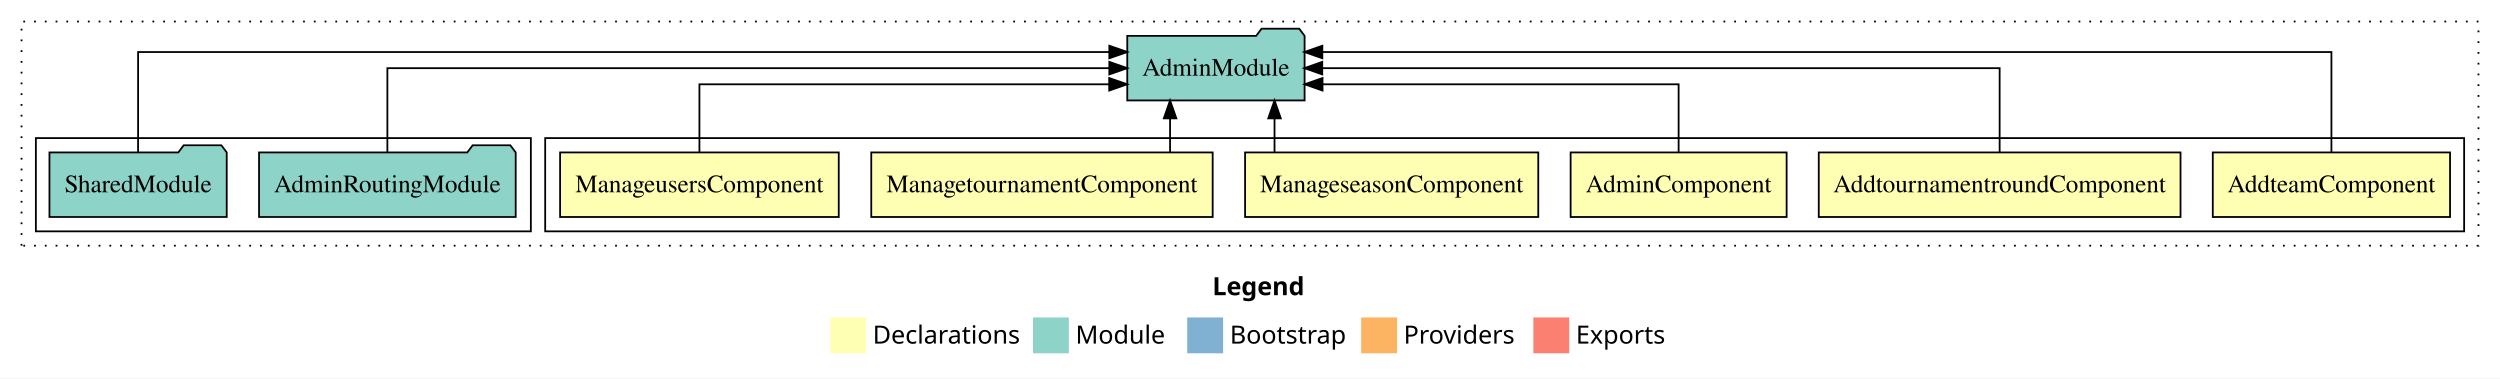
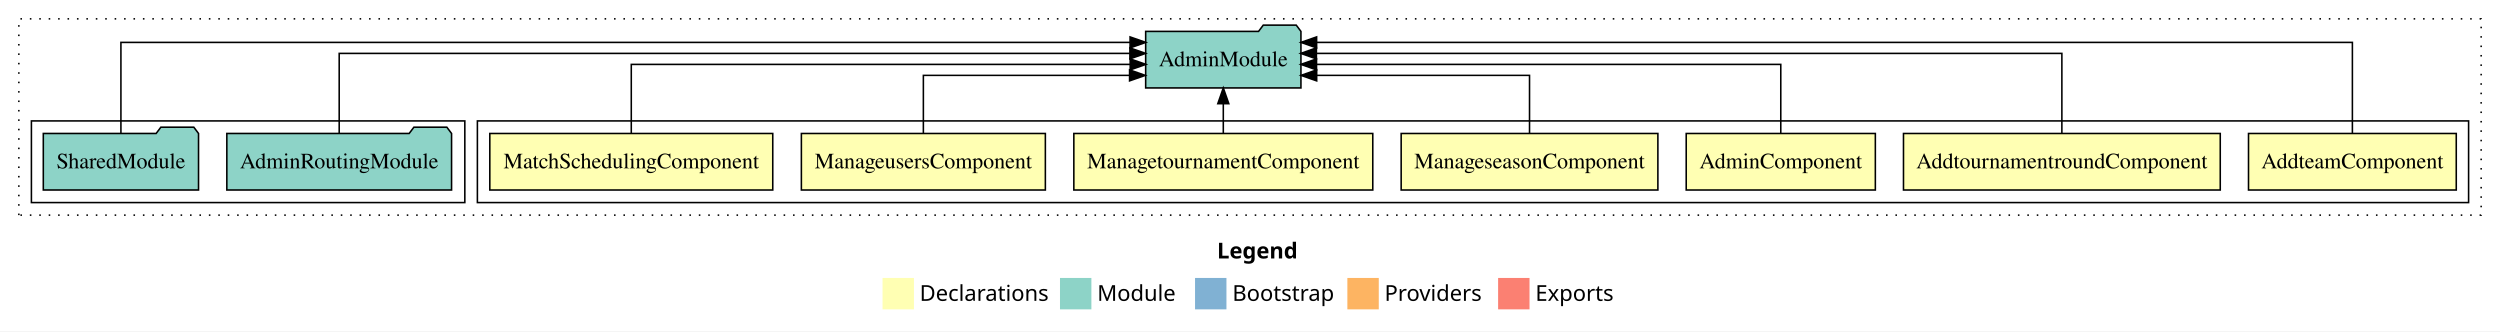
- <svg xmlns="http://www.w3.org/2000/svg" width="1394pt" height="211pt" viewBox="0.00 0.00 1394.00 211.00">
+ <svg xmlns="http://www.w3.org/2000/svg" width="1592pt" height="211pt" viewBox="0.00 0.00 1592.00 211.00">
  <g id="graph0" class="graph" transform="scale(1 1) rotate(0) translate(4 207)">
-     <polygon fill="#ffffff" stroke="transparent" points="-4,4 -4,-207 1390,-207 1390,4 -4,4" />
-     <text text-anchor="start" x="672.009" y="-42.4" font-family="sans-serif" font-weight="bold" font-size="14.00" fill="#000000">Legend</text>
-     <polygon fill="#ffffb3" stroke="transparent" points="459,-10 459,-30 479,-30 479,-10 459,-10" />
-     <text text-anchor="start" x="482.629" y="-15.4" font-family="sans-serif" font-size="14.00" fill="#000000">  Declarations</text>
-     <polygon fill="#8dd3c7" stroke="transparent" points="572,-10 572,-30 592,-30 592,-10 572,-10" />
-     <text text-anchor="start" x="595.725" y="-15.4" font-family="sans-serif" font-size="14.00" fill="#000000">  Module</text>
-     <polygon fill="#80b1d3" stroke="transparent" points="658,-10 658,-30 678,-30 678,-10 658,-10" />
-     <text text-anchor="start" x="681.781" y="-15.4" font-family="sans-serif" font-size="14.00" fill="#000000">  Bootstrap</text>
-     <polygon fill="#fdb462" stroke="transparent" points="755,-10 755,-30 775,-30 775,-10 755,-10" />
-     <text text-anchor="start" x="778.673" y="-15.4" font-family="sans-serif" font-size="14.00" fill="#000000">  Providers</text>
-     <polygon fill="#fb8072" stroke="transparent" points="851,-10 851,-30 871,-30 871,-10 851,-10" />
-     <text text-anchor="start" x="874.726" y="-15.4" font-family="sans-serif" font-size="14.00" fill="#000000">  Exports</text>
+     <polygon fill="#ffffff" stroke="transparent" points="-4,4 -4,-207 1588,-207 1588,4 -4,4" />
+     <text text-anchor="start" x="771.009" y="-42.4" font-family="sans-serif" font-weight="bold" font-size="14.00" fill="#000000">Legend</text>
+     <polygon fill="#ffffb3" stroke="transparent" points="558,-10 558,-30 578,-30 578,-10 558,-10" />
+     <text text-anchor="start" x="581.629" y="-15.4" font-family="sans-serif" font-size="14.00" fill="#000000">  Declarations</text>
+     <polygon fill="#8dd3c7" stroke="transparent" points="671,-10 671,-30 691,-30 691,-10 671,-10" />
+     <text text-anchor="start" x="694.725" y="-15.4" font-family="sans-serif" font-size="14.00" fill="#000000">  Module</text>
+     <polygon fill="#80b1d3" stroke="transparent" points="757,-10 757,-30 777,-30 777,-10 757,-10" />
+     <text text-anchor="start" x="780.781" y="-15.4" font-family="sans-serif" font-size="14.00" fill="#000000">  Bootstrap</text>
+     <polygon fill="#fdb462" stroke="transparent" points="854,-10 854,-30 874,-30 874,-10 854,-10" />
+     <text text-anchor="start" x="877.673" y="-15.4" font-family="sans-serif" font-size="14.00" fill="#000000">  Providers</text>
+     <polygon fill="#fb8072" stroke="transparent" points="950,-10 950,-30 970,-30 970,-10 950,-10" />
+     <text text-anchor="start" x="973.726" y="-15.4" font-family="sans-serif" font-size="14.00" fill="#000000">  Exports</text>
    <g id="clust1" class="cluster">
-       <polygon fill="none" stroke="#000000" stroke-dasharray="1,5" points="8,-70 8,-195 1378,-195 1378,-70 8,-70" />
+       <polygon fill="none" stroke="#000000" stroke-dasharray="1,5" points="8,-70 8,-195 1576,-195 1576,-70 8,-70" />
    </g>
    <g id="clust2" class="cluster">
-       <polygon fill="none" stroke="#000000" points="300,-78 300,-130 1370,-130 1370,-78 300,-78" />
+       <polygon fill="none" stroke="#000000" points="300,-78 300,-130 1568,-130 1568,-78 300,-78" />
    </g>
-     <g id="clust9" class="cluster">
+     <g id="clust10" class="cluster">
      <polygon fill="none" stroke="#000000" points="16,-78 16,-130 292,-130 292,-78 16,-78" />
    </g>
    <g id="node1" class="node">
-       <polygon fill="#ffffb3" stroke="#000000" points="1362.15,-122 1229.85,-122 1229.85,-86 1362.15,-86 1362.15,-122" />
-       <text text-anchor="middle" x="1296" y="-99.8" font-family="Times,serif" font-size="14.00" fill="#000000">AddteamComponent</text>
+       <polygon fill="#ffffb3" stroke="#000000" points="1560.15,-122 1427.85,-122 1427.85,-86 1560.15,-86 1560.15,-122" />
+       <text text-anchor="middle" x="1494" y="-99.8" font-family="Times,serif" font-size="14.00" fill="#000000">AddteamComponent</text>
+     </g>
+     <g id="node8" class="node">
+       <polygon fill="#8dd3c7" stroke="#000000" points="824.439,-187 821.439,-191 800.439,-191 797.439,-187 725.561,-187 725.561,-151 824.439,-151 824.439,-187" />
+       <text text-anchor="middle" x="775" y="-164.8" font-family="Times,serif" font-size="14.00" fill="#000000">AdminModule</text>
+     </g>
+     <g id="edge1" class="edge">
+       <path fill="none" stroke="#000000" d="M1494,-122.011C1494,-144.485 1494,-180 1494,-180 1494,-180 834.42,-180 834.42,-180" />
+       <polygon fill="#000000" stroke="#000000" points="834.42,-176.5 824.42,-180 834.42,-183.5 834.42,-176.5" />
+     </g>
+     <g id="node2" class="node">
+       <polygon fill="#ffffb3" stroke="#000000" points="1409.861,-122 1208.139,-122 1208.139,-86 1409.861,-86 1409.861,-122" />
+       <text text-anchor="middle" x="1309" y="-99.8" font-family="Times,serif" font-size="14.00" fill="#000000">AddtournamentroundComponent</text>
+     </g>
+     <g id="edge2" class="edge">
+       <path fill="none" stroke="#000000" d="M1309,-122.129C1309,-142.572 1309,-173 1309,-173 1309,-173 834.28,-173 834.28,-173" />
+       <polygon fill="#000000" stroke="#000000" points="834.28,-169.5 824.28,-173 834.28,-176.5 834.28,-169.5" />
+     </g>
+     <g id="node3" class="node">
+       <polygon fill="#ffffb3" stroke="#000000" points="1190.22,-122 1069.78,-122 1069.78,-86 1190.22,-86 1190.22,-122" />
+       <text text-anchor="middle" x="1130" y="-99.8" font-family="Times,serif" font-size="14.00" fill="#000000">AdminComponent</text>
+     </g>
+     <g id="edge3" class="edge">
+       <path fill="none" stroke="#000000" d="M1130,-122.267C1130,-140.555 1130,-166 1130,-166 1130,-166 834.361,-166 834.361,-166" />
+       <polygon fill="#000000" stroke="#000000" points="834.361,-162.5 824.361,-166 834.361,-169.5 834.361,-162.5" />
+     </g>
+     <g id="node4" class="node">
+       <polygon fill="#ffffb3" stroke="#000000" points="1051.739,-122 888.261,-122 888.261,-86 1051.739,-86 1051.739,-122" />
+       <text text-anchor="middle" x="970" y="-99.8" font-family="Times,serif" font-size="14.00" fill="#000000">ManageseasonComponent</text>
+     </g>
+     <g id="edge4" class="edge">
+       <path fill="none" stroke="#000000" d="M970,-122.009C970,-138.049 970,-159 970,-159 970,-159 834.459,-159 834.459,-159" />
+       <polygon fill="#000000" stroke="#000000" points="834.459,-155.5 824.459,-159 834.459,-162.5 834.459,-155.5" />
+     </g>
+     <g id="node5" class="node">
+       <polygon fill="#ffffb3" stroke="#000000" points="870.183,-122 679.817,-122 679.817,-86 870.183,-86 870.183,-122" />
+       <text text-anchor="middle" x="775" y="-99.8" font-family="Times,serif" font-size="14.00" fill="#000000">ManagetournamentComponent</text>
+     </g>
+     <g id="edge5" class="edge">
+       <path fill="none" stroke="#000000" d="M775,-122.106C775,-122.106 775,-140.991 775,-140.991" />
+       <polygon fill="#000000" stroke="#000000" points="771.5,-140.991 775,-150.991 778.5,-140.991 771.5,-140.991" />
+     </g>
+     <g id="node6" class="node">
+       <polygon fill="#ffffb3" stroke="#000000" points="661.685,-122 506.315,-122 506.315,-86 661.685,-86 661.685,-122" />
+       <text text-anchor="middle" x="584" y="-99.8" font-family="Times,serif" font-size="14.00" fill="#000000">ManageusersComponent</text>
+     </g>
+     <g id="edge6" class="edge">
+       <path fill="none" stroke="#000000" d="M584,-122.009C584,-138.049 584,-159 584,-159 584,-159 715.316,-159 715.316,-159" />
+       <polygon fill="#000000" stroke="#000000" points="715.316,-162.5 725.316,-159 715.316,-155.5 715.316,-162.5" />
    </g>
    <g id="node7" class="node">
-       <polygon fill="#8dd3c7" stroke="#000000" points="723.439,-187 720.439,-191 699.439,-191 696.439,-187 624.561,-187 624.561,-151 723.439,-151 723.439,-187" />
-       <text text-anchor="middle" x="674" y="-164.8" font-family="Times,serif" font-size="14.00" fill="#000000">AdminModule</text>
+       <polygon fill="#ffffb3" stroke="#000000" points="488.09,-122 307.91,-122 307.91,-86 488.09,-86 488.09,-122" />
+       <text text-anchor="middle" x="398" y="-99.8" font-family="Times,serif" font-size="14.00" fill="#000000">MatchSchedulingComponent</text>
    </g>
-     <g id="edge1" class="edge">
-       <path fill="none" stroke="#000000" d="M1296,-122.292C1296,-144.206 1296,-178 1296,-178 1296,-178 733.327,-178 733.327,-178" />
-       <polygon fill="#000000" stroke="#000000" points="733.327,-174.5 723.327,-178 733.327,-181.5 733.327,-174.5" />
+     <g id="edge7" class="edge">
+       <path fill="none" stroke="#000000" d="M398,-122.267C398,-140.555 398,-166 398,-166 398,-166 715.714,-166 715.714,-166" />
+       <polygon fill="#000000" stroke="#000000" points="715.714,-169.5 725.714,-166 715.714,-162.5 715.714,-169.5" />
    </g>
-     <g id="node2" class="node">
-       <polygon fill="#ffffb3" stroke="#000000" points="1211.861,-122 1010.139,-122 1010.139,-86 1211.861,-86 1211.861,-122" />
-       <text text-anchor="middle" x="1111" y="-99.8" font-family="Times,serif" font-size="14.00" fill="#000000">AddtournamentroundComponent</text>
-     </g>
-     <g id="edge2" class="edge">
-       <path fill="none" stroke="#000000" d="M1111,-122.106C1111,-141.339 1111,-169 1111,-169 1111,-169 733.28,-169 733.28,-169" />
-       <polygon fill="#000000" stroke="#000000" points="733.28,-165.5 723.28,-169 733.28,-172.5 733.28,-165.5" />
-     </g>
-     <g id="node3" class="node">
-       <polygon fill="#ffffb3" stroke="#000000" points="992.22,-122 871.78,-122 871.78,-86 992.22,-86 992.22,-122" />
-       <text text-anchor="middle" x="932" y="-99.8" font-family="Times,serif" font-size="14.00" fill="#000000">AdminComponent</text>
-     </g>
-     <g id="edge3" class="edge">
-       <path fill="none" stroke="#000000" d="M932,-122.027C932,-138.398 932,-160 932,-160 932,-160 733.44,-160 733.44,-160" />
-       <polygon fill="#000000" stroke="#000000" points="733.44,-156.5 723.44,-160 733.44,-163.5 733.44,-156.5" />
-     </g>
-     <g id="node4" class="node">
-       <polygon fill="#ffffb3" stroke="#000000" points="853.739,-122 690.261,-122 690.261,-86 853.739,-86 853.739,-122" />
-       <text text-anchor="middle" x="772" y="-99.8" font-family="Times,serif" font-size="14.00" fill="#000000">ManageseasonComponent</text>
-     </g>
-     <g id="edge4" class="edge">
-       <path fill="none" stroke="#000000" d="M706.675,-122.106C706.675,-122.106 706.675,-140.991 706.675,-140.991" />
-       <polygon fill="#000000" stroke="#000000" points="703.175,-140.991 706.675,-150.991 710.175,-140.991 703.175,-140.991" />
-     </g>
-     <g id="node5" class="node">
-       <polygon fill="#ffffb3" stroke="#000000" points="672.183,-122 481.817,-122 481.817,-86 672.183,-86 672.183,-122" />
-       <text text-anchor="middle" x="577" y="-99.8" font-family="Times,serif" font-size="14.00" fill="#000000">ManagetournamentComponent</text>
-     </g>
-     <g id="edge5" class="edge">
-       <path fill="none" stroke="#000000" d="M648.436,-122.106C648.436,-122.106 648.436,-140.991 648.436,-140.991" />
-       <polygon fill="#000000" stroke="#000000" points="644.936,-140.991 648.436,-150.991 651.936,-140.991 644.936,-140.991" />
-     </g>
-     <g id="node6" class="node">
-       <polygon fill="#ffffb3" stroke="#000000" points="463.685,-122 308.315,-122 308.315,-86 463.685,-86 463.685,-122" />
-       <text text-anchor="middle" x="386" y="-99.8" font-family="Times,serif" font-size="14.00" fill="#000000">ManageusersComponent</text>
-     </g>
-     <g id="edge6" class="edge">
-       <path fill="none" stroke="#000000" d="M386,-122.027C386,-138.398 386,-160 386,-160 386,-160 614.491,-160 614.491,-160" />
-       <polygon fill="#000000" stroke="#000000" points="614.491,-163.5 624.491,-160 614.491,-156.5 614.491,-163.5" />
-     </g>
-     <g id="node8" class="node">
+     <g id="node9" class="node">
      <polygon fill="#8dd3c7" stroke="#000000" points="283.556,-122 280.556,-126 259.556,-126 256.556,-122 140.444,-122 140.444,-86 283.556,-86 283.556,-122" />
      <text text-anchor="middle" x="212" y="-99.8" font-family="Times,serif" font-size="14.00" fill="#000000">AdminRoutingModule</text>
    </g>
-     <g id="edge7" class="edge">
-       <path fill="none" stroke="#000000" d="M212,-122.106C212,-141.339 212,-169 212,-169 212,-169 614.558,-169 614.558,-169" />
-       <polygon fill="#000000" stroke="#000000" points="614.558,-172.5 624.558,-169 614.558,-165.5 614.558,-172.5" />
+     <g id="edge8" class="edge">
+       <path fill="none" stroke="#000000" d="M212,-122.129C212,-142.572 212,-173 212,-173 212,-173 715.531,-173 715.531,-173" />
+       <polygon fill="#000000" stroke="#000000" points="715.531,-176.5 725.531,-173 715.531,-169.5 715.531,-176.5" />
    </g>
-     <g id="node9" class="node">
+     <g id="node10" class="node">
      <polygon fill="#8dd3c7" stroke="#000000" points="122.423,-122 119.423,-126 98.423,-126 95.423,-122 23.577,-122 23.577,-86 122.423,-86 122.423,-122" />
      <text text-anchor="middle" x="73" y="-99.8" font-family="Times,serif" font-size="14.00" fill="#000000">SharedModule</text>
    </g>
-     <g id="edge8" class="edge">
-       <path fill="none" stroke="#000000" d="M73,-122.292C73,-144.206 73,-178 73,-178 73,-178 614.562,-178 614.562,-178" />
-       <polygon fill="#000000" stroke="#000000" points="614.562,-181.5 624.562,-178 614.562,-174.5 614.562,-181.5" />
+     <g id="edge9" class="edge">
+       <path fill="none" stroke="#000000" d="M73,-122.011C73,-144.485 73,-180 73,-180 73,-180 715.637,-180 715.637,-180" />
+       <polygon fill="#000000" stroke="#000000" points="715.637,-183.5 725.637,-180 715.637,-176.5 715.637,-183.5" />
    </g>
  </g>
</svg>
